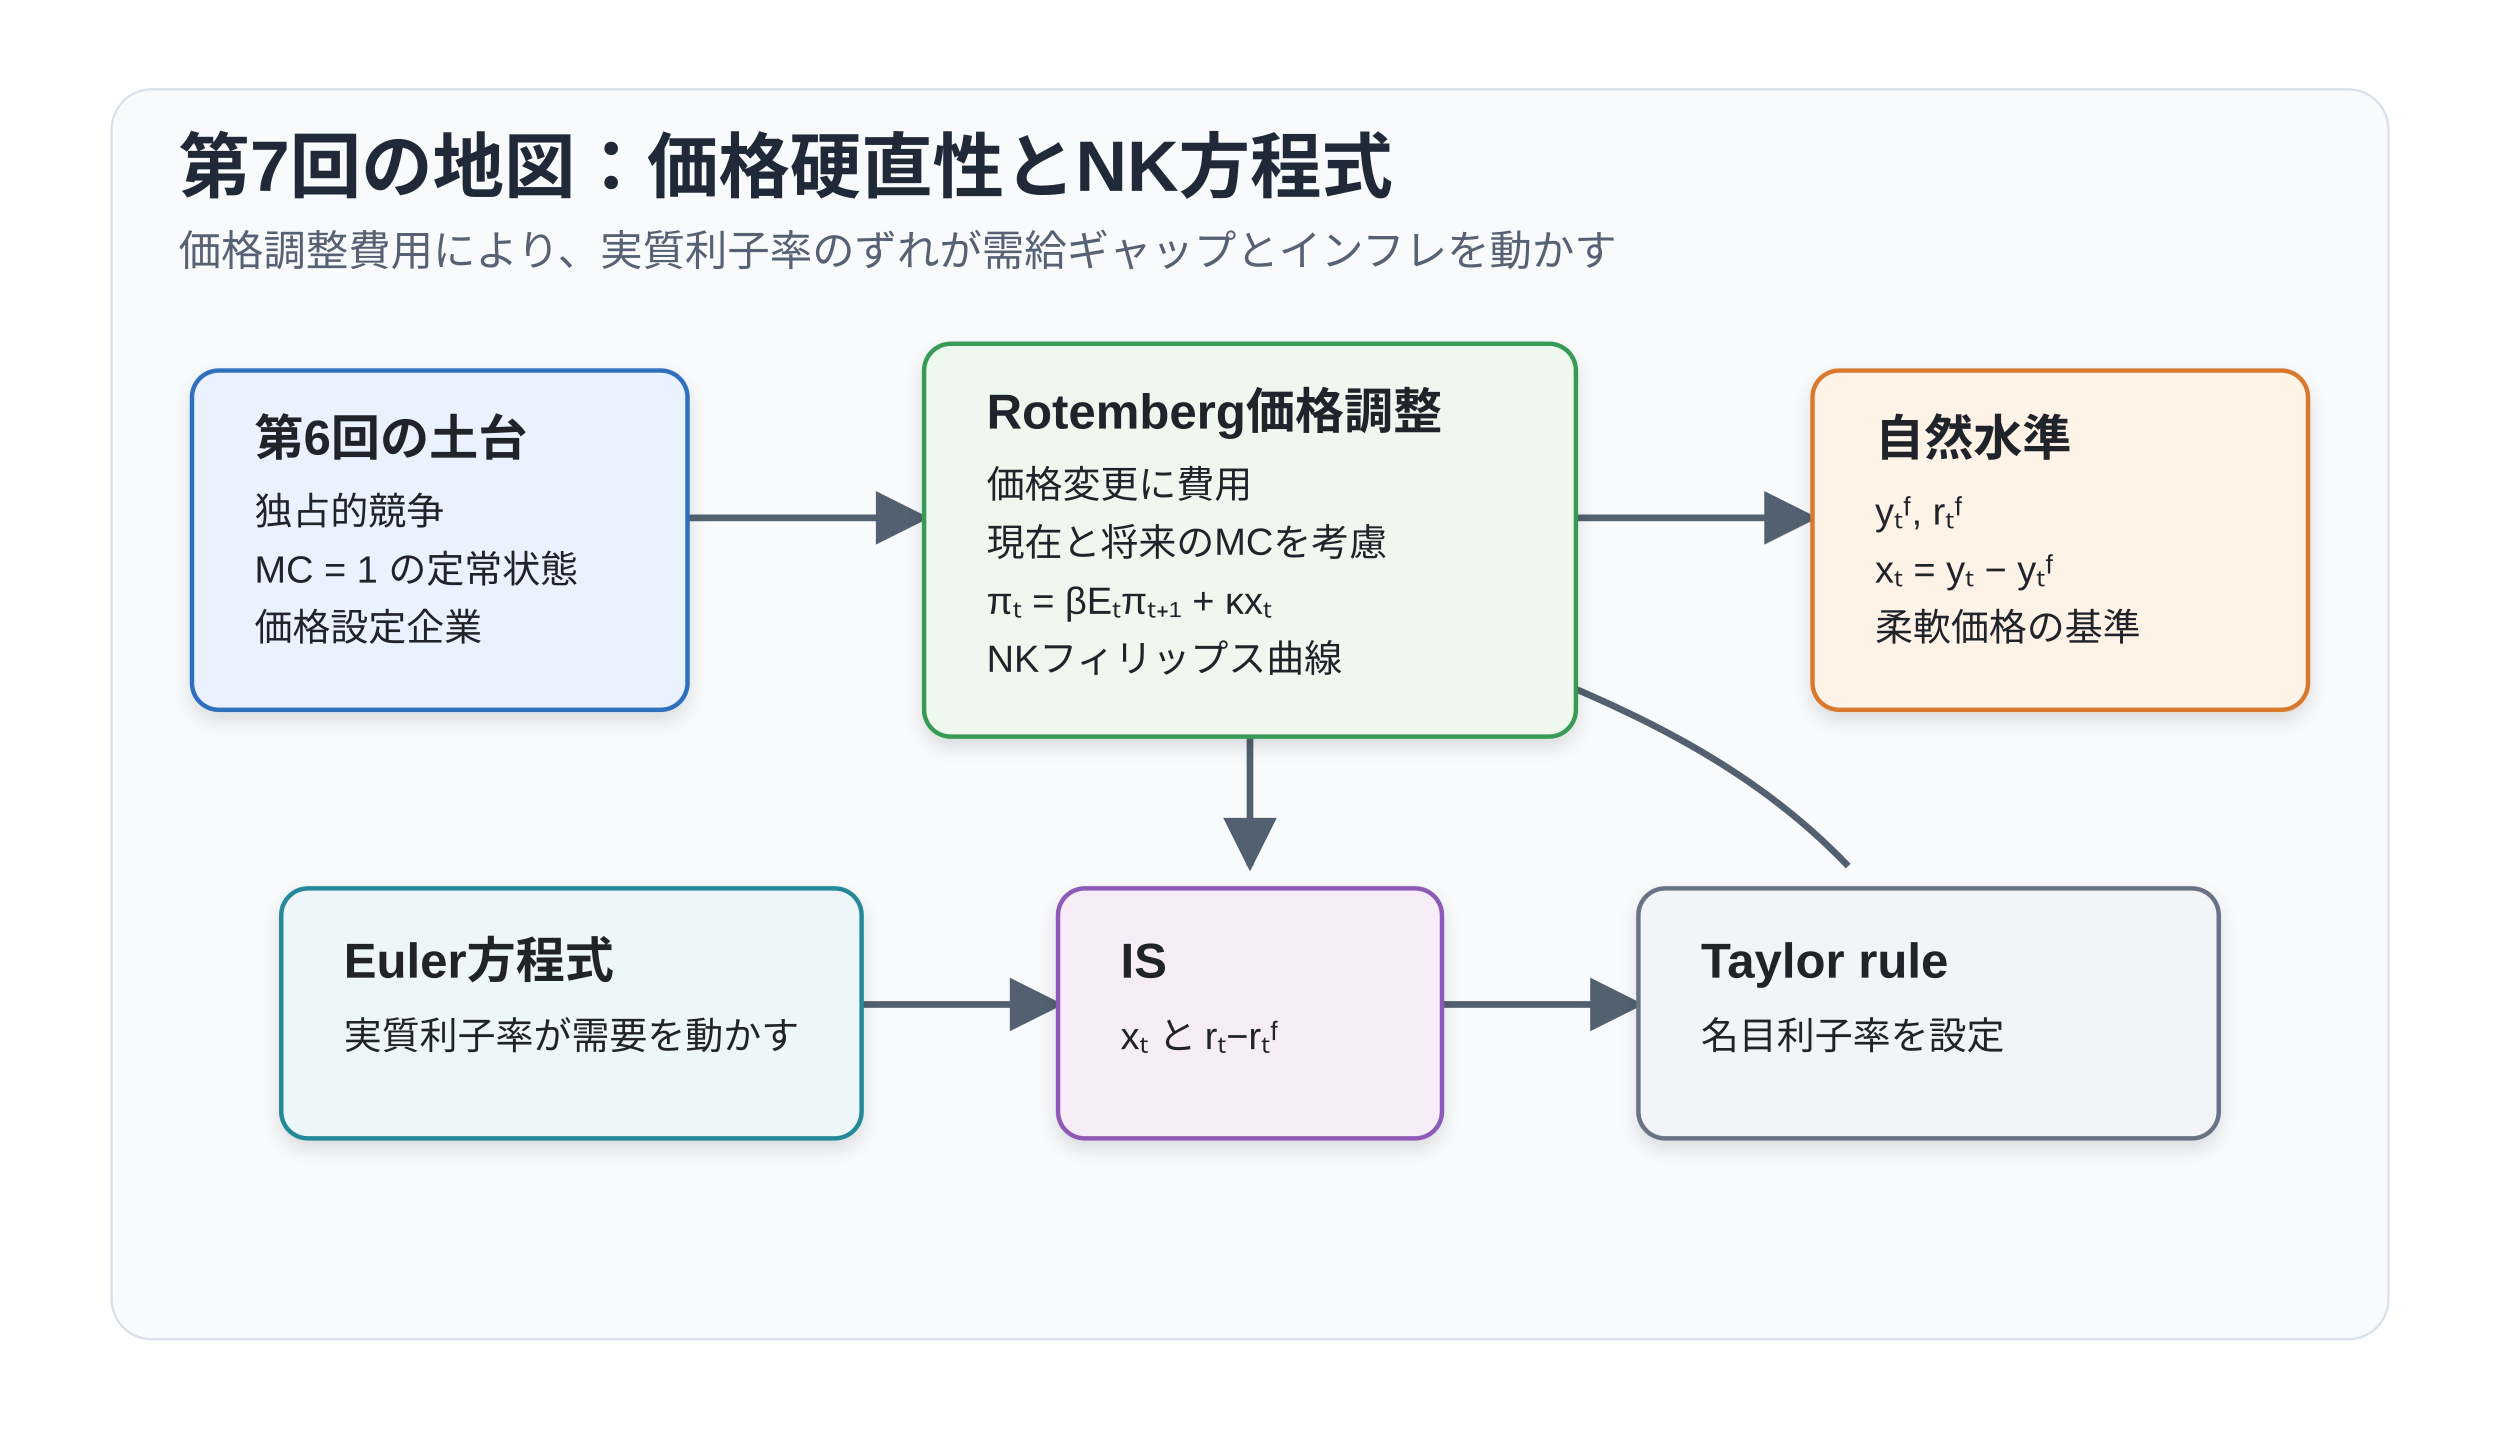
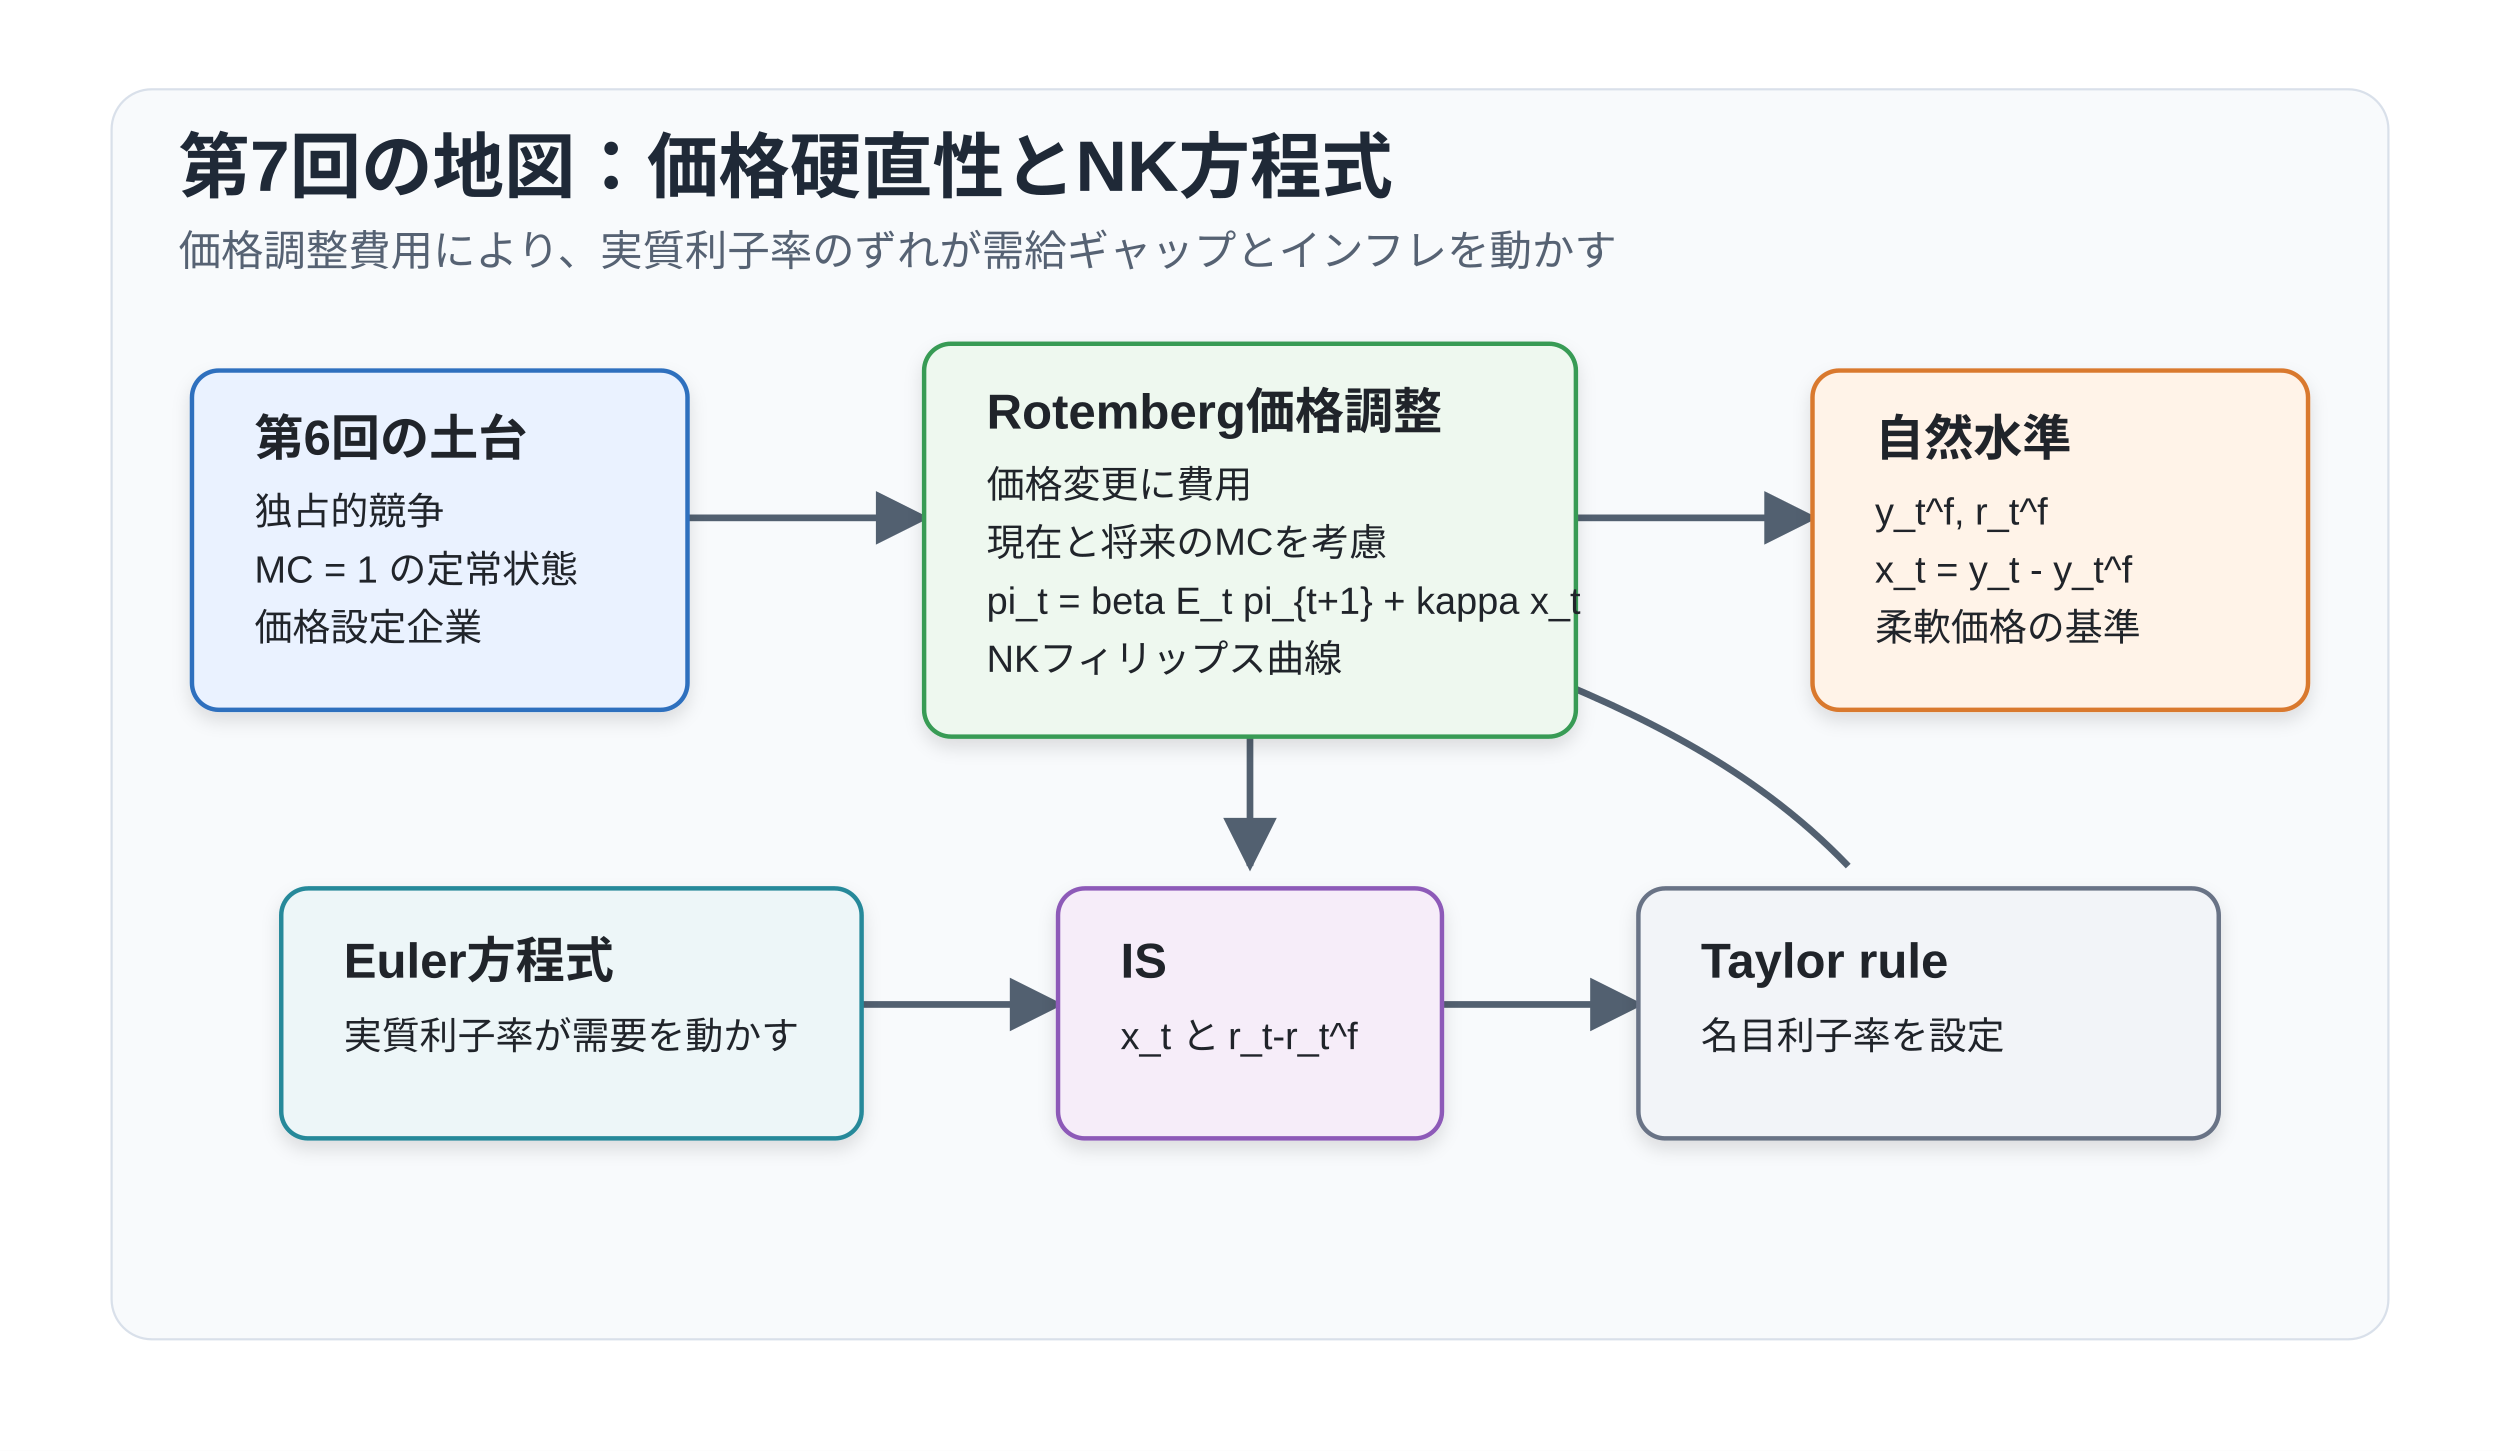
<svg xmlns="http://www.w3.org/2000/svg" width="1120" height="650" viewBox="0 0 1120 650" role="img" aria-labelledby="title desc">
  <defs>
    <marker id="arrow" viewBox="0 0 10 10" refX="9" refY="5" markerWidth="8" markerHeight="8" orient="auto">
      <path d="M 0 0 L 10 5 L 0 10 z" fill="#526070" />
    </marker>
    <filter id="shadow" x="-8%" y="-8%" width="116%" height="116%">
      <feDropShadow dx="0" dy="4" stdDeviation="4" flood-color="#000000" flood-opacity="0.12" />
    </filter>
  </defs>
  <rect width="1120" height="650" fill="#ffffff" />
  <rect x="50" y="40" width="1020" height="560" rx="18" fill="#f8fafc" stroke="#d9e0ea" />
  <g font-family="Arial, 'Hiragino Sans', 'Yu Gothic', sans-serif">
    <text x="80" y="86" font-size="32" font-weight="700" fill="#1f2937">第7回の地図：価格硬直性とNK方程式</text>
    <text x="80" y="119" font-size="19" fill="#566273">価格調整費用により、実質利子率のずれが需給ギャップとインフレを動かす</text>
  </g>
  <g stroke="#526070" stroke-width="3" fill="none" marker-end="url(#arrow)">
    <path d="M 308 232 L 414 232" />
    <path d="M 706 232 L 812 232" />
    <path d="M 560 316 L 560 388" />
    <path d="M 386 450 L 474 450" />
    <path d="M 646 450 L 734 450" />
    <path d="M 828 388 C 784 342 728 316 664 292" />
  </g>
  <g font-family="Arial, 'Hiragino Sans', 'Yu Gothic', sans-serif" filter="url(#shadow)">
    <rect x="86" y="166" width="222" height="152" rx="12" fill="#eaf2ff" stroke="#2f6fbe" stroke-width="2" />
    <rect x="414" y="154" width="292" height="176" rx="12" fill="#eef8ef" stroke="#379b55" stroke-width="2" />
    <rect x="812" y="166" width="222" height="152" rx="12" fill="#fff3e8" stroke="#d9792f" stroke-width="2" />
    <rect x="126" y="398" width="260" height="112" rx="12" fill="#edf6f8" stroke="#27899a" stroke-width="2" />
    <rect x="474" y="398" width="172" height="112" rx="12" fill="#f6edf9" stroke="#8d5ab8" stroke-width="2" />
    <rect x="734" y="398" width="260" height="112" rx="12" fill="#f2f4f8" stroke="#697386" stroke-width="2" />
  </g>
  <g font-family="Arial, 'Hiragino Sans', 'Yu Gothic', sans-serif" fill="#20242a">
    <text x="114" y="204" font-size="22" font-weight="700">第6回の土台</text>
    <text x="114" y="235" font-size="17">独占的競争</text>
    <text x="114" y="261" font-size="17">MC = 1 の定常状態</text>
    <text x="114" y="287" font-size="17">価格設定企業</text>
    <text x="442" y="192" font-size="22" font-weight="700">Rotemberg価格調整</text>
    <text x="442" y="223" font-size="17">価格変更に費用</text>
    <text x="442" y="249" font-size="17">現在と将来のMCを考慮</text>
-     <text x="442" y="275" font-size="17">πₜ = βEₜπₜ₊₁ + κxₜ</text>
+     <text x="442" y="275" font-size="17">pi_t = beta E_t pi_{t+1} + kappa x_t</text>
    <text x="442" y="301" font-size="17">NKフィリップス曲線</text>
    <text x="840" y="204" font-size="22" font-weight="700">自然水準</text>
-     <text x="840" y="235" font-size="17">yₜᶠ, rₜᶠ</text>
-     <text x="840" y="261" font-size="17">xₜ = yₜ − yₜᶠ</text>
+     <text x="840" y="235" font-size="17">y_t^f, r_t^f</text>
+     <text x="840" y="261" font-size="17">x_t = y_t - y_t^f</text>
    <text x="840" y="287" font-size="17">柔軟価格の基準</text>
    <text x="154" y="438" font-size="22" font-weight="700">Euler方程式</text>
    <text x="154" y="470" font-size="17">実質利子率が需要を動かす</text>
    <text x="502" y="438" font-size="22" font-weight="700">IS</text>
-     <text x="502" y="470" font-size="17">xₜ と rₜ−rₜᶠ</text>
+     <text x="502" y="470" font-size="17">x_t と r_t-r_t^f</text>
    <text x="762" y="438" font-size="22" font-weight="700">Taylor rule</text>
    <text x="762" y="470" font-size="17">名目利子率を設定</text>
  </g>
</svg>
